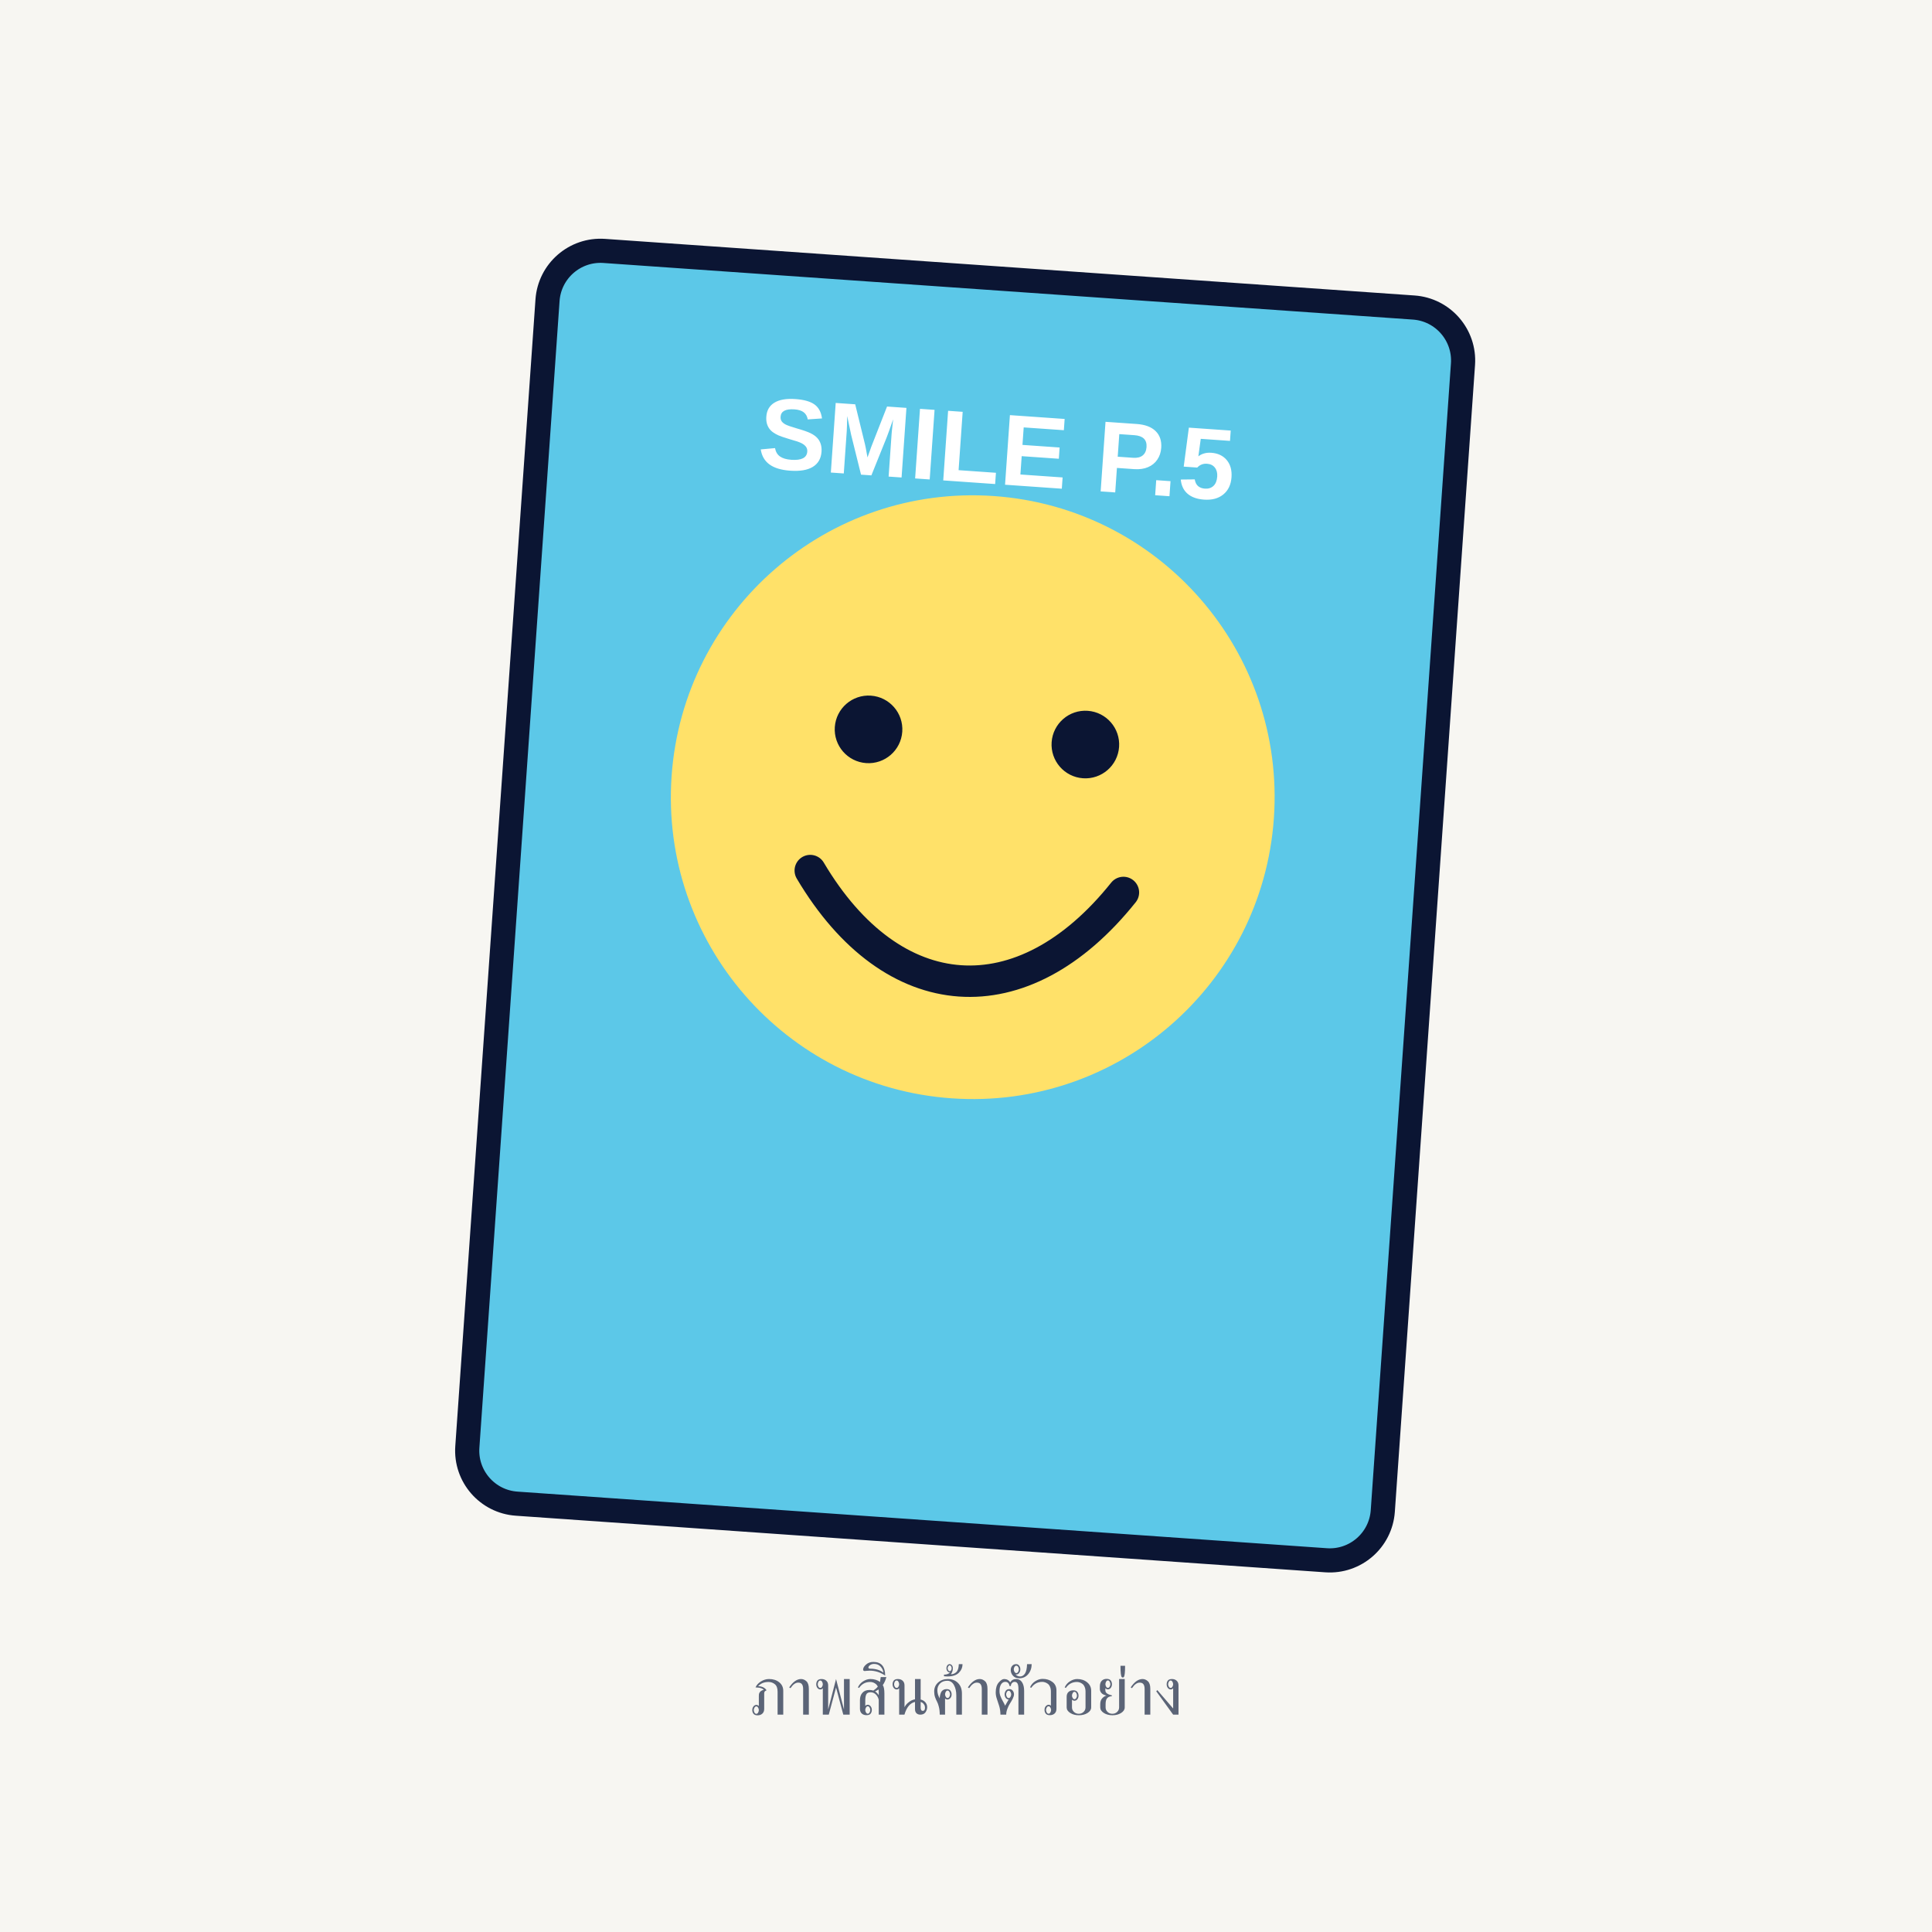
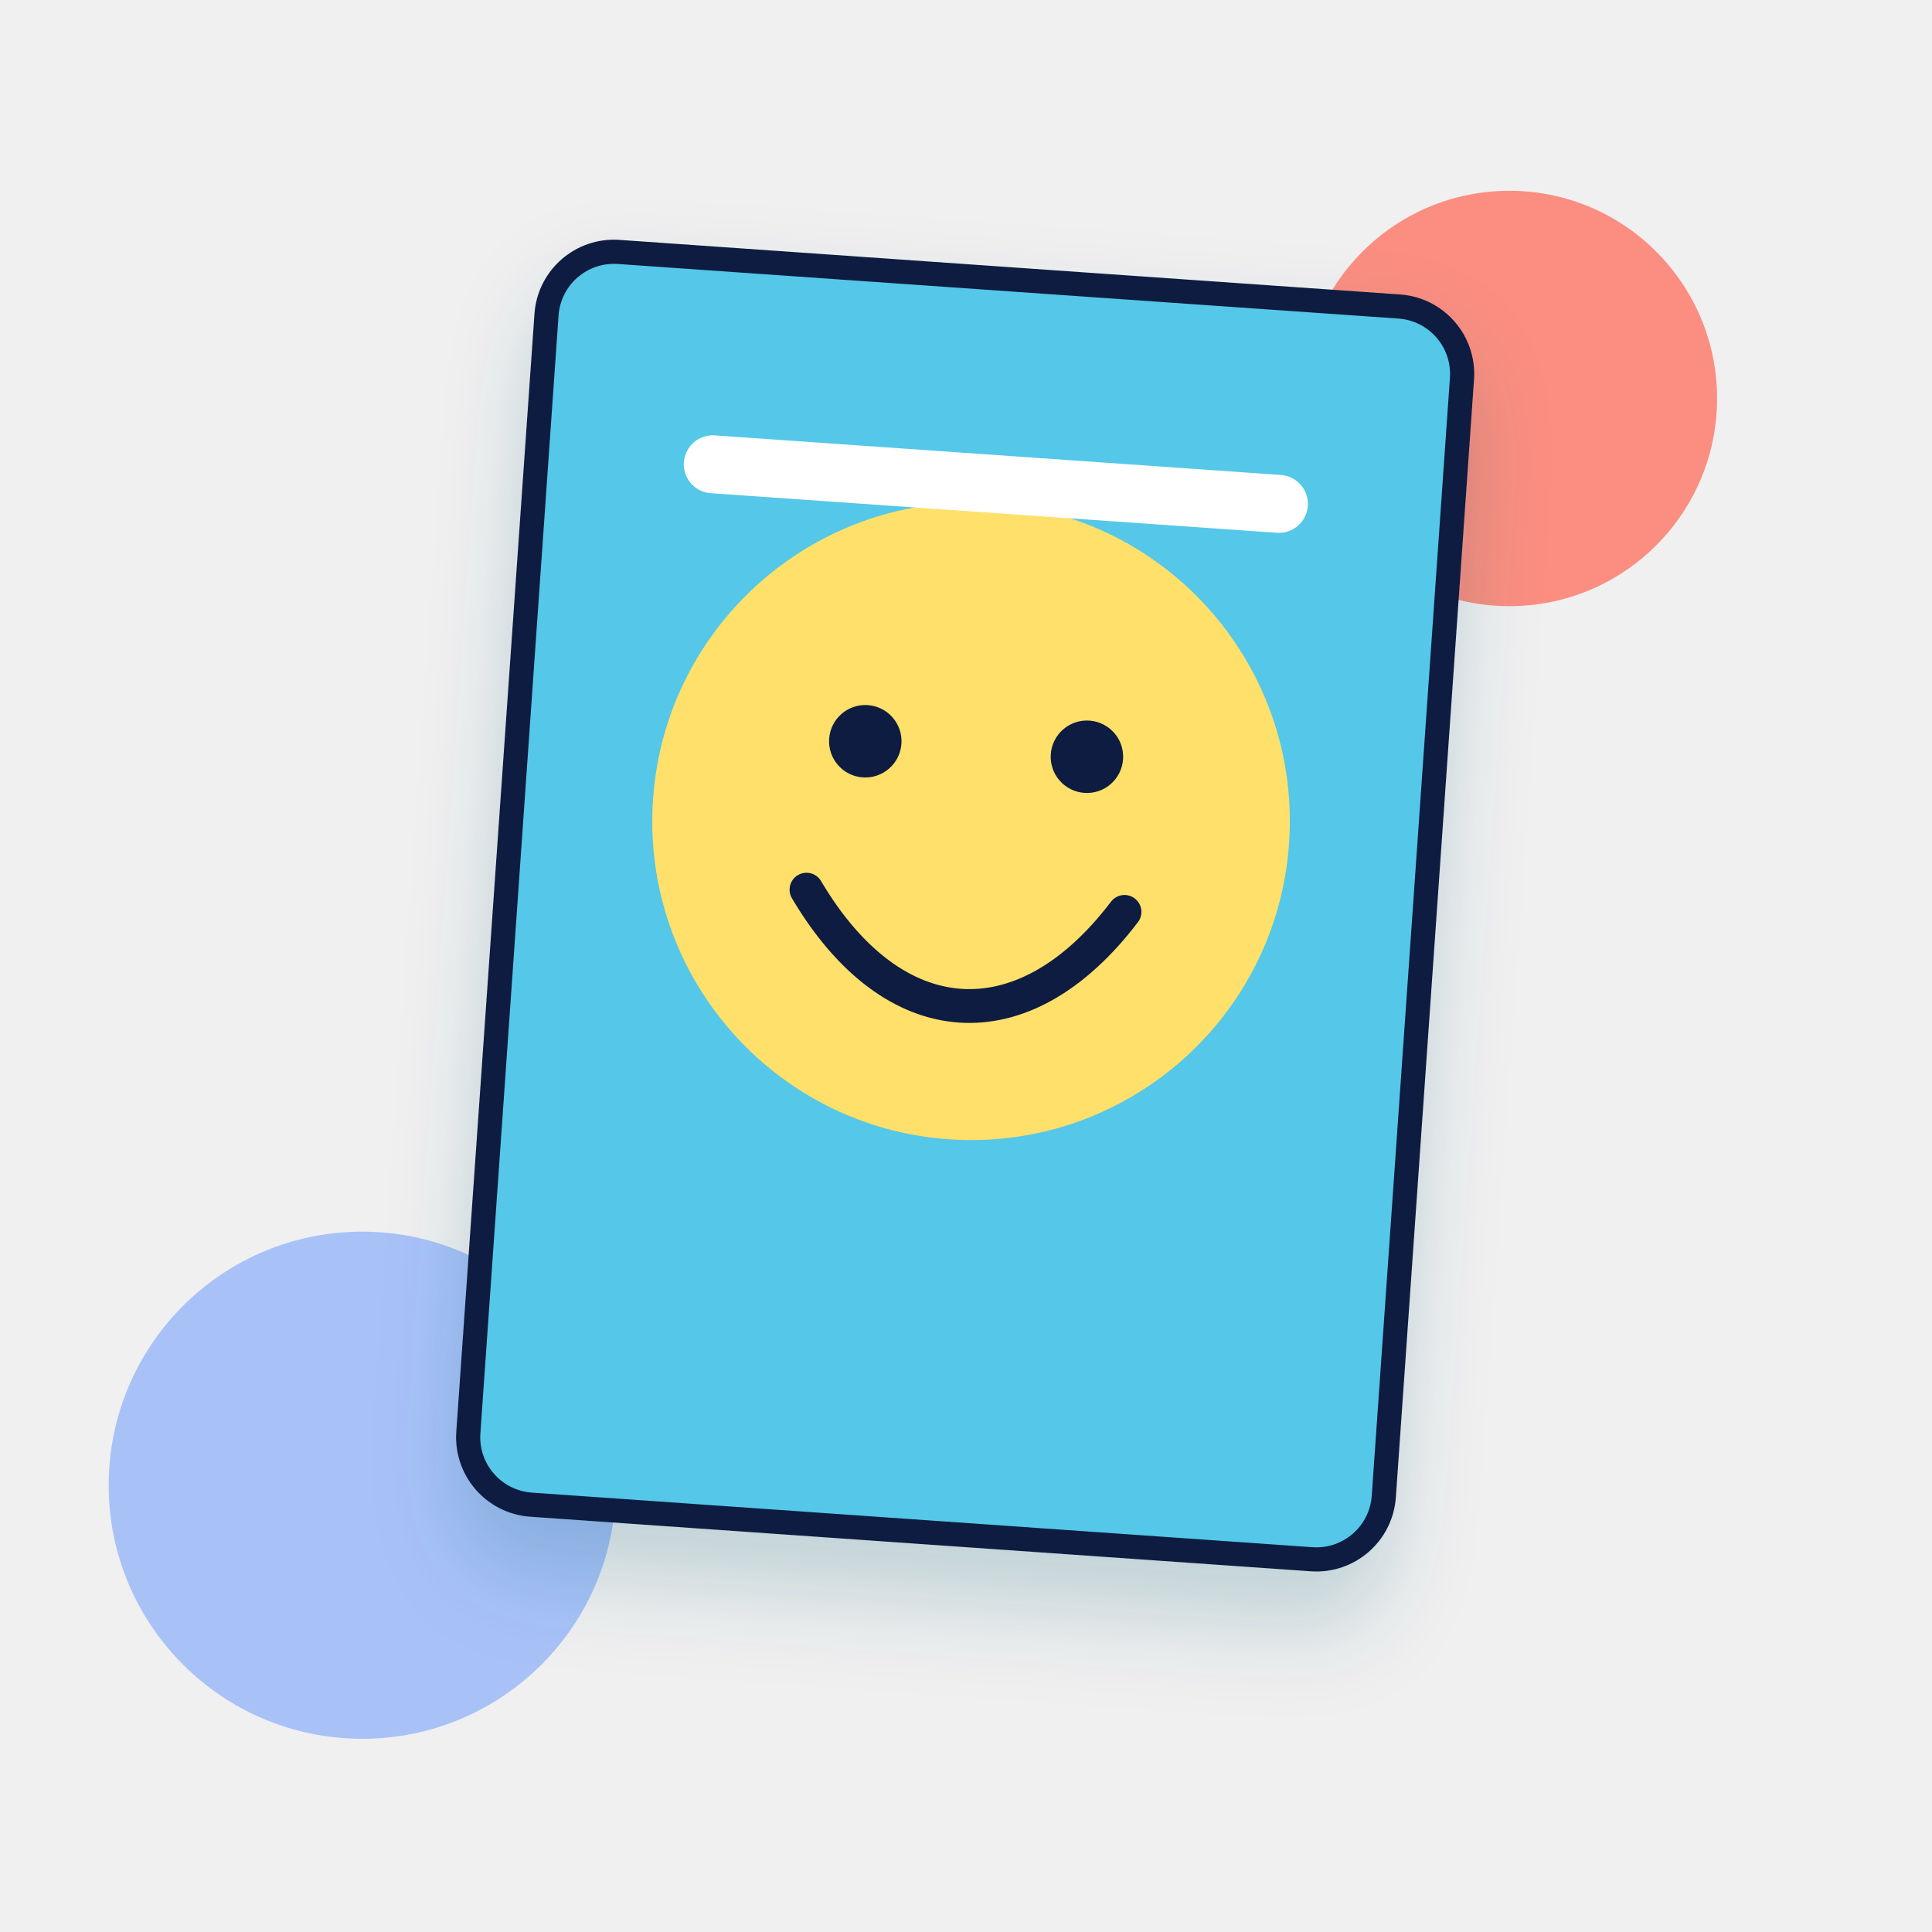
<svg xmlns="http://www.w3.org/2000/svg" viewBox="0 0 800 800">
-   <rect width="800" height="800" fill="#f7f6f2" />
-   <g transform="rotate(4 400 370)">
-     <rect x="210" y="115" width="380" height="520" rx="22" fill="#5cc8e8" stroke="#0b1533" stroke-width="10" />
-     <circle cx="400" cy="330" r="125" fill="#ffe169" />
-     <circle cx="355" cy="305" r="14" fill="#0b1533" />
-     <circle cx="445" cy="305" r="14" fill="#0b1533" />
-     <path d="M335 365c38 55 92 55 130 0" fill="none" stroke="#0b1533" stroke-width="13" stroke-linecap="round" />
-     <text x="400" y="200" text-anchor="middle" font-family="Arial,sans-serif" font-size="42" font-weight="700" fill="#fff">SMILE P.5</text>
+   <defs>
+     <filter id="s">
+       <feDropShadow dx="0" dy="22" stdDeviation="18" flood-color="#1b5670" flood-opacity=".2" />
+     </filter>
+   </defs>
+   <circle cx="625" cy="165" r="86" fill="#ff6d5b" opacity=".75" />
+   <circle cx="150" cy="615" r="105" fill="#6e9cff" opacity=".55" />
+   <g transform="rotate(4 400 370)" filter="url(#s)">
+     <rect x="210" y="115" width="380" height="520" rx="28" fill="#55c7e8" stroke="#0a1d40" stroke-width="10" />
+     <circle cx="400" cy="340" r="132" fill="#ffe06a" />
+     <circle cx="354" cy="310" r="15" fill="#0a1d40" />
+     <circle cx="446" cy="310" r="15" fill="#0a1d40" />
+     <path d="M334 373c40 58 94 58 132 0" fill="none" stroke="#0a1d40" stroke-width="14" stroke-linecap="round" />
+     <path d="M283 200h235" stroke="#fff" stroke-width="24" stroke-linecap="round" />
  </g>
-   <text x="400" y="710" text-anchor="middle" font-family="Tahoma,sans-serif" font-size="28" fill="#5b6477">ภาพสินค้าตัวอย่าง</text>
</svg>
